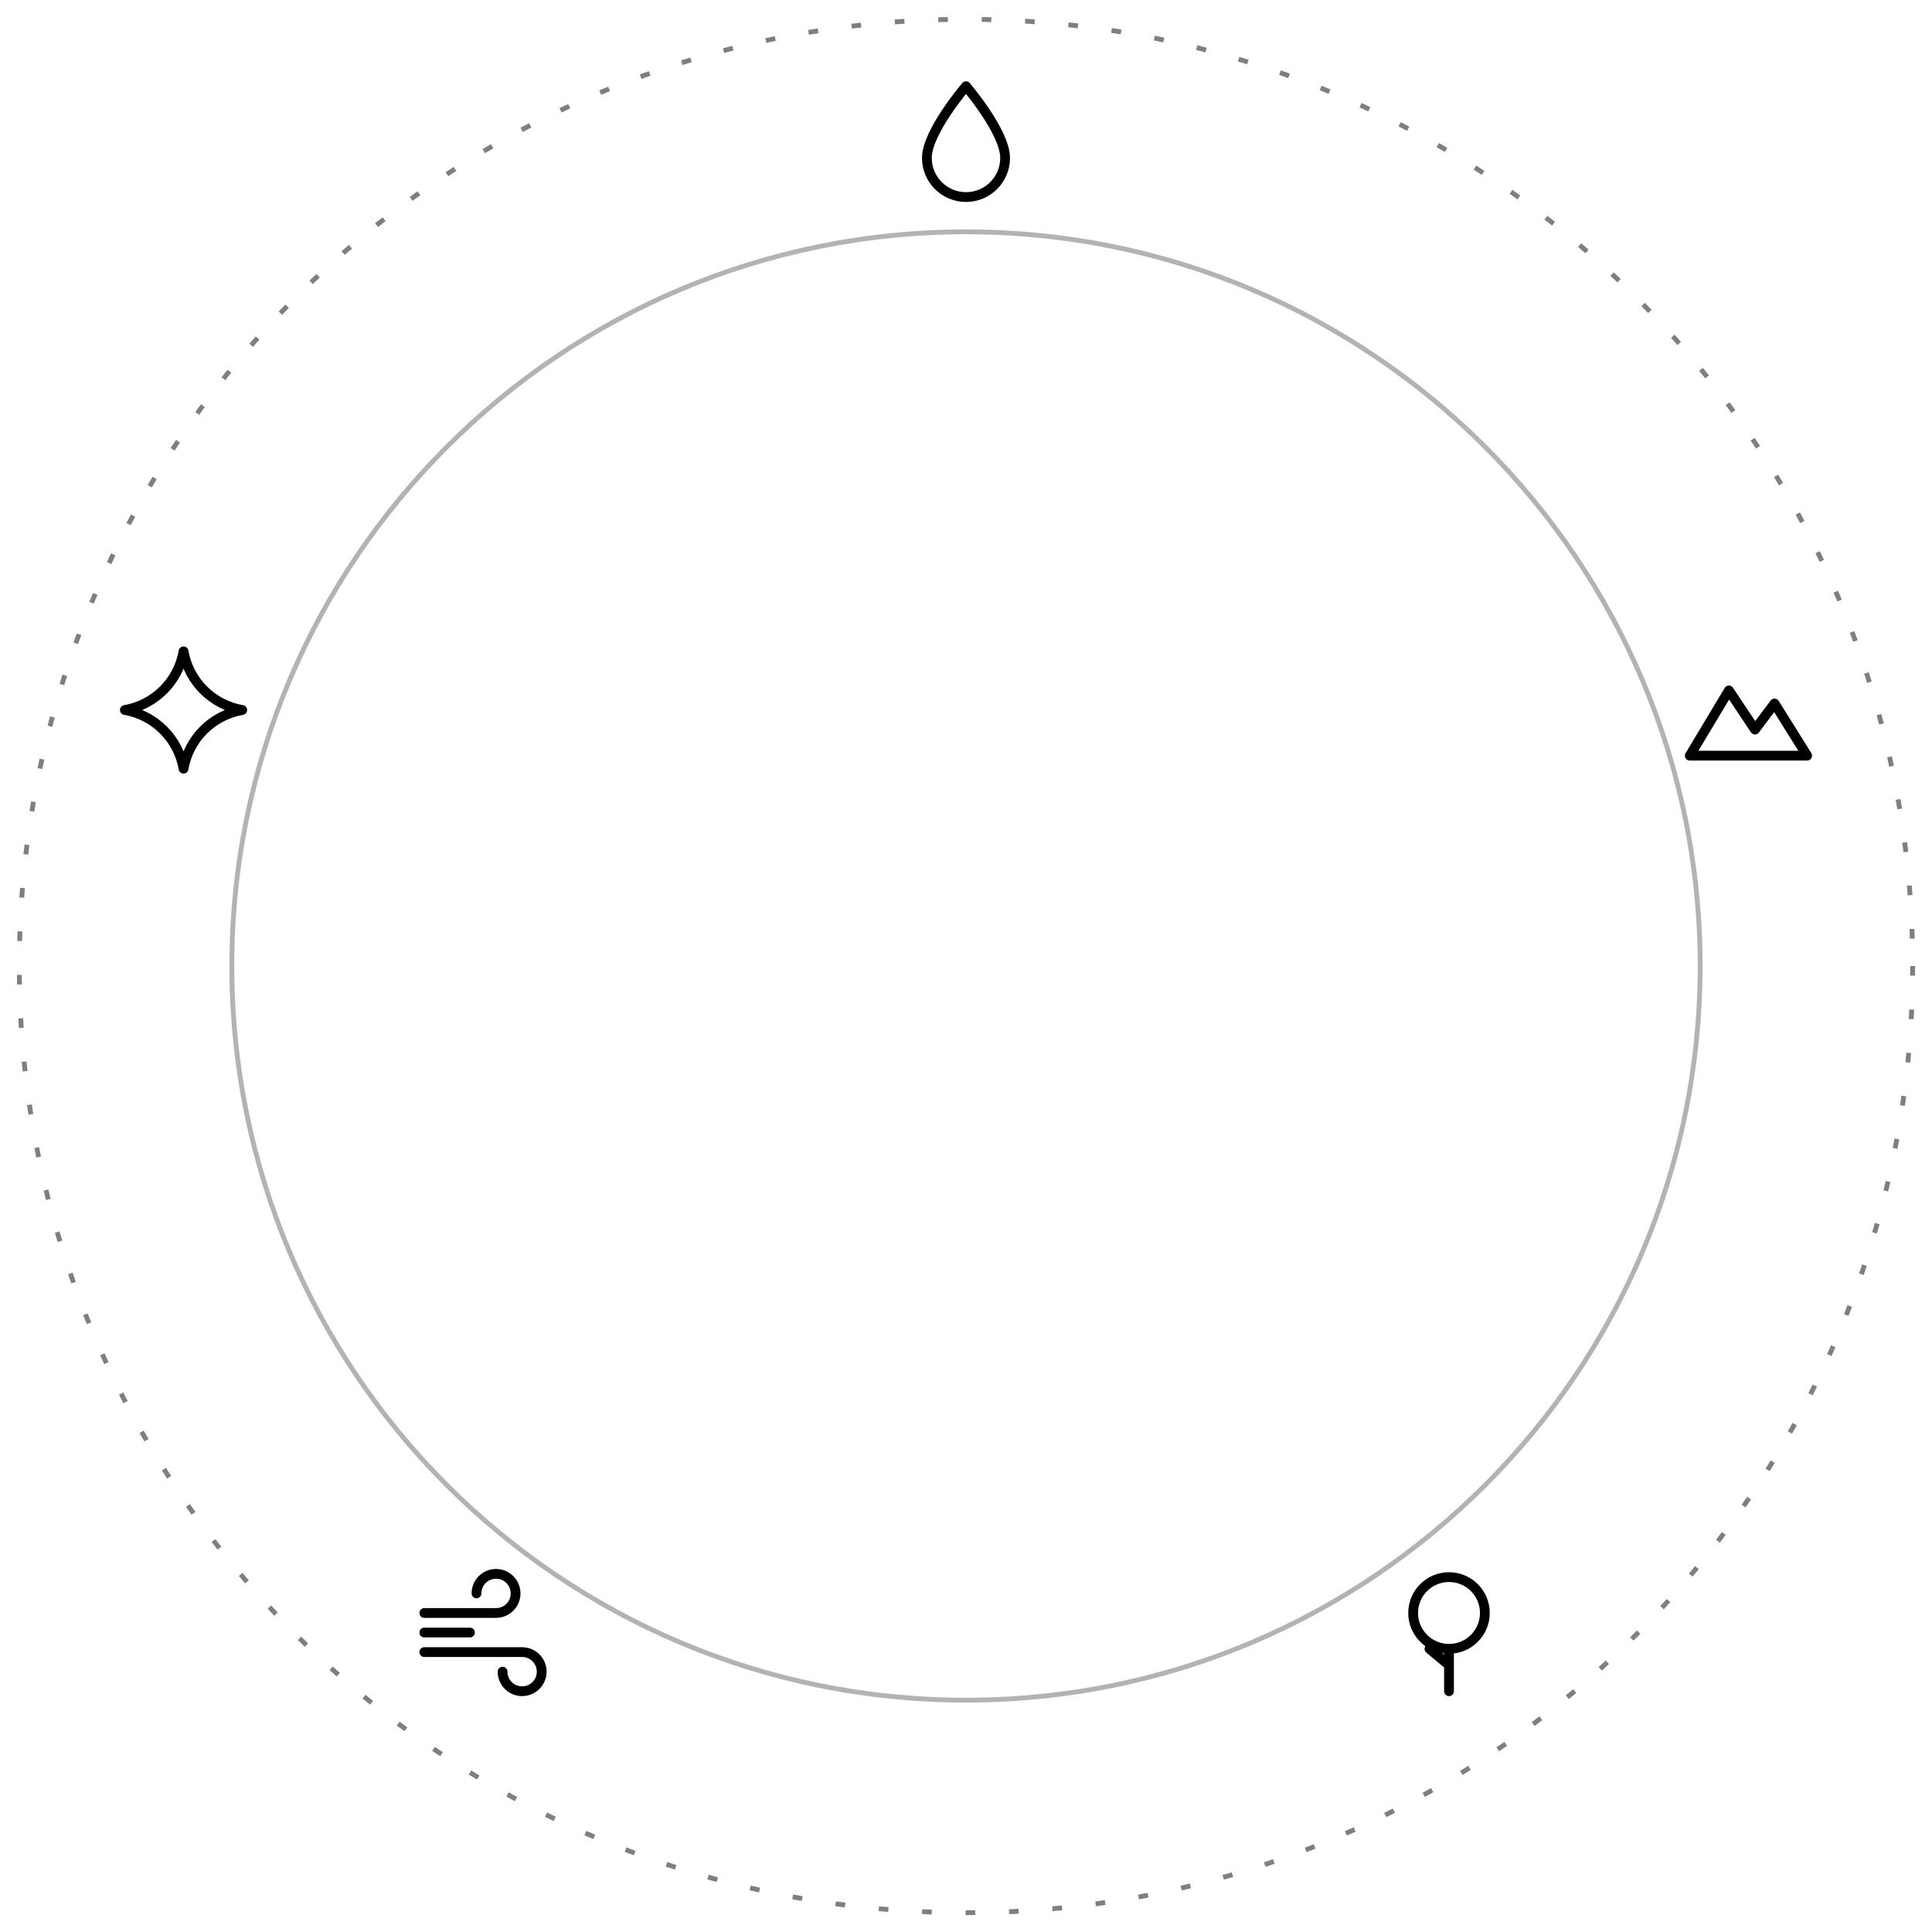
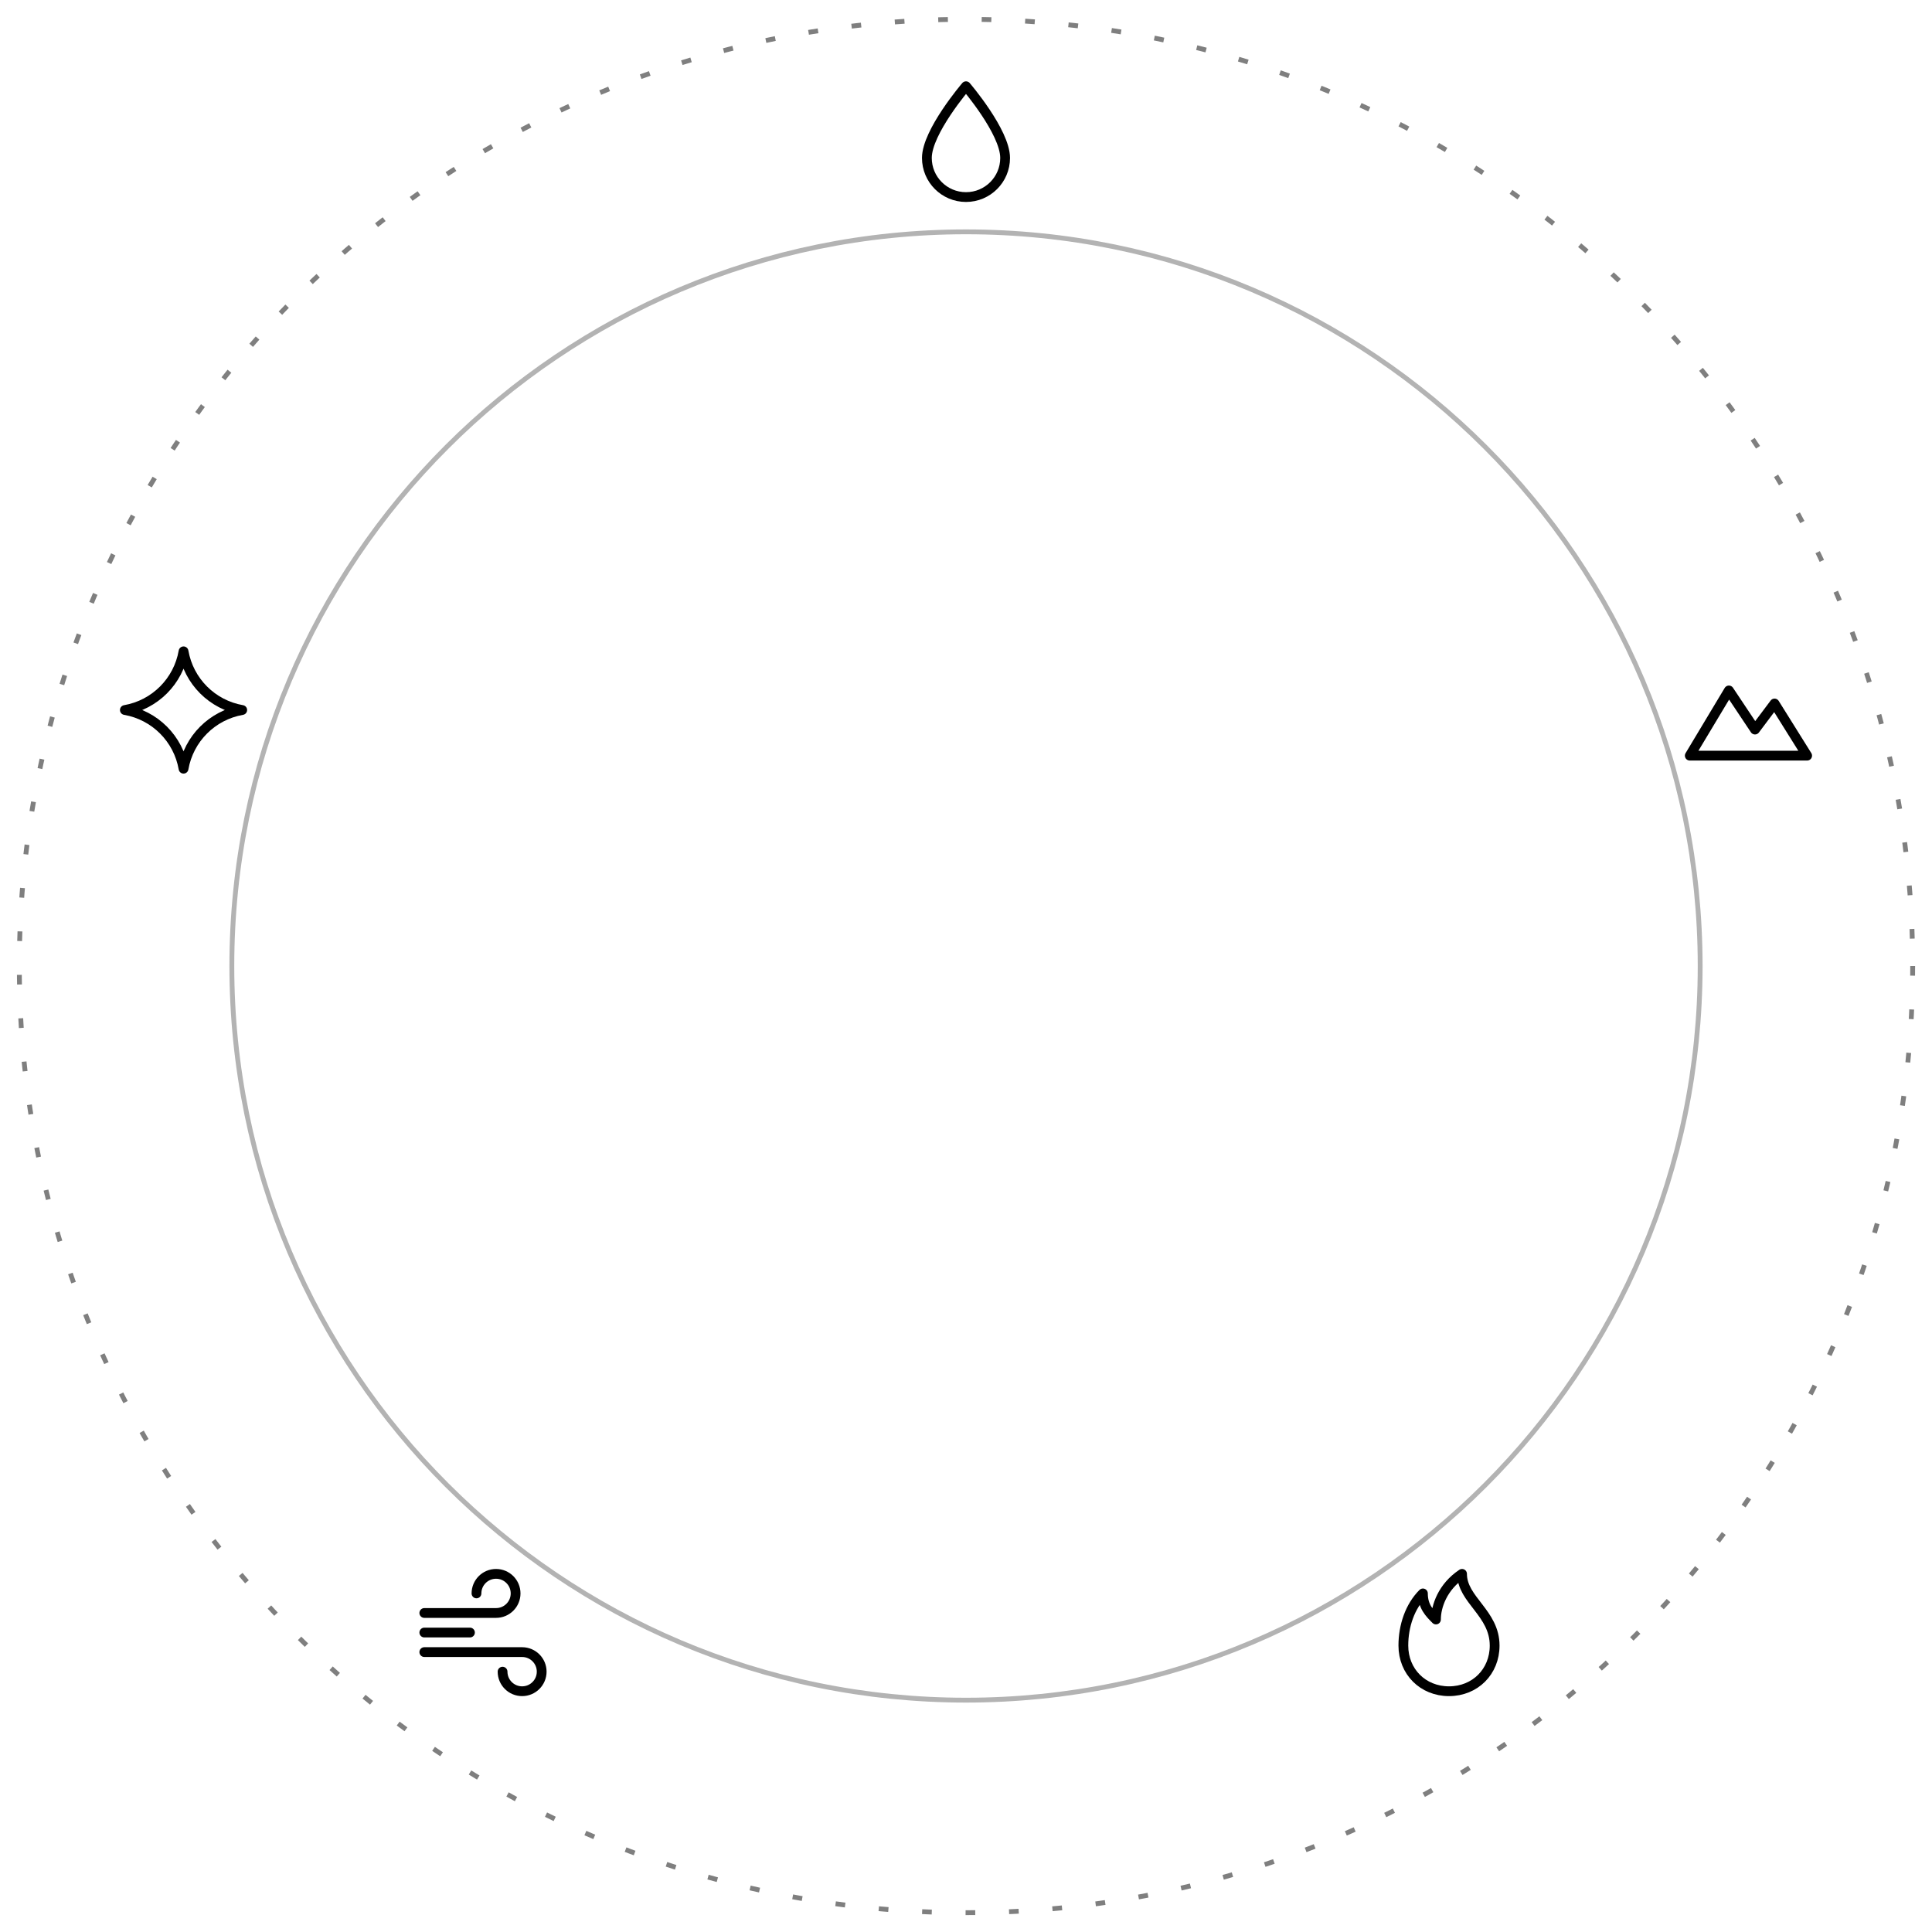
<svg xmlns="http://www.w3.org/2000/svg" viewBox="0 0 400 400" fill="none" stroke="currentColor" class="emblem" aria-hidden="true">
  <g class="emb-spin">
    <circle cx="200" cy="200" r="196" stroke-width="1" opacity=".5" stroke-dasharray="2 7" />
  </g>
  <circle cx="200" cy="200" r="152" stroke-width="1" opacity=".3" />
  <g stroke-width="1.5" stroke-linecap="round" stroke-linejoin="round">
    <g class="emb-el emb-eau" transform="translate(200 30) scale(1.35) translate(-12 -12)">
      <path d="M12 3s6 7 6 11a6 6 0 0 1-12 0c0-4 6-11 6-11Z" />
    </g>
    <g class="emb-el emb-terre" transform="translate(362 147) scale(1.35) translate(-12 -12)">
      <path d="M3 19 9 9l4 6 3-4 5 8Z" />
    </g>
-     <g class="emb-el emb-bois" transform="translate(300 338) scale(1.35) translate(-12 -12)">
-       <circle cx="12" cy="9" r="5.5" />
-       <path d="M12 21v-6.5M12 17l-3-2.5" />
+     <g class="emb-el emb-feu" transform="translate(300 338) scale(1.35) translate(-12 -12)">
+       <path d="M12 21c4 0 7-3 7-7 0-5-5-7-5-11-3 2-4 5-4 7-1-1-2-2-2-4-2 2-3 5-3 8 0 4 3 7 7 7Z" />
    </g>
    <g class="emb-el emb-air" transform="translate(100 338) scale(1.35) translate(-12 -12)">
      <path d="M3 9h11a3 3 0 1 0-3-3M3 15h15a3 3 0 1 1-3 3M3 12h7" />
    </g>
    <g class="emb-el emb-ether" transform="translate(38 147) scale(1.35) translate(-12 -12)">
      <path d="M12 3c.8 4.6 4.4 8.2 9 9-4.6.8-8.2 4.4-9 9-.8-4.6-4.4-8.2-9-9 4.6-.8 8.2-4.4 9-9Z" />
    </g>
  </g>
</svg>
